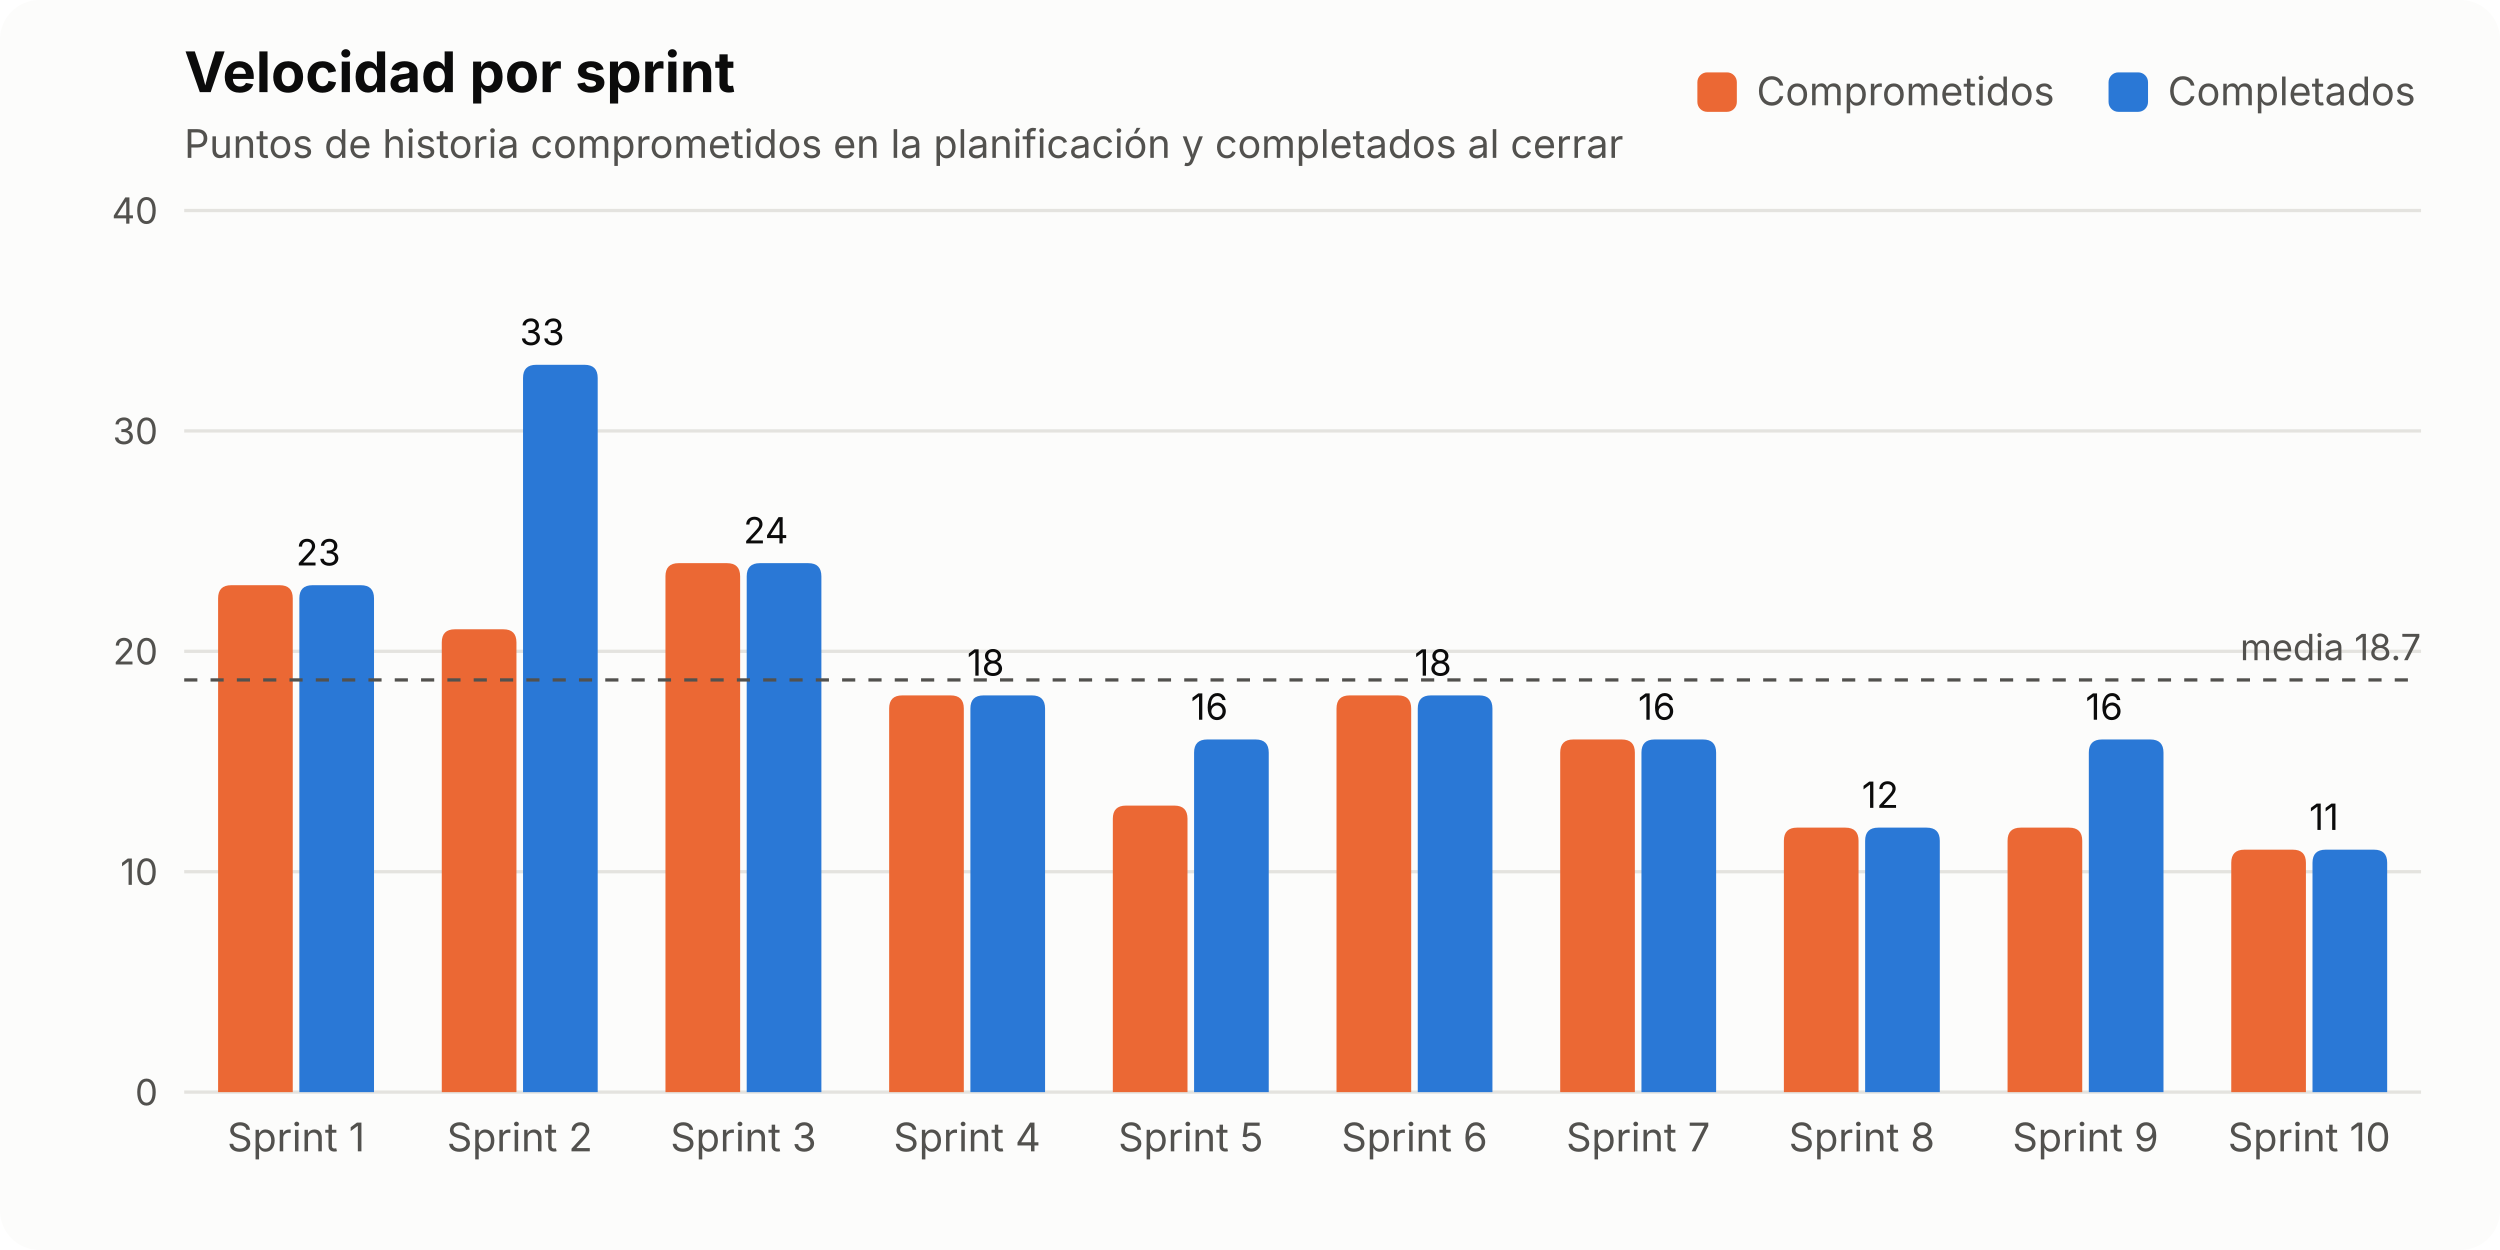
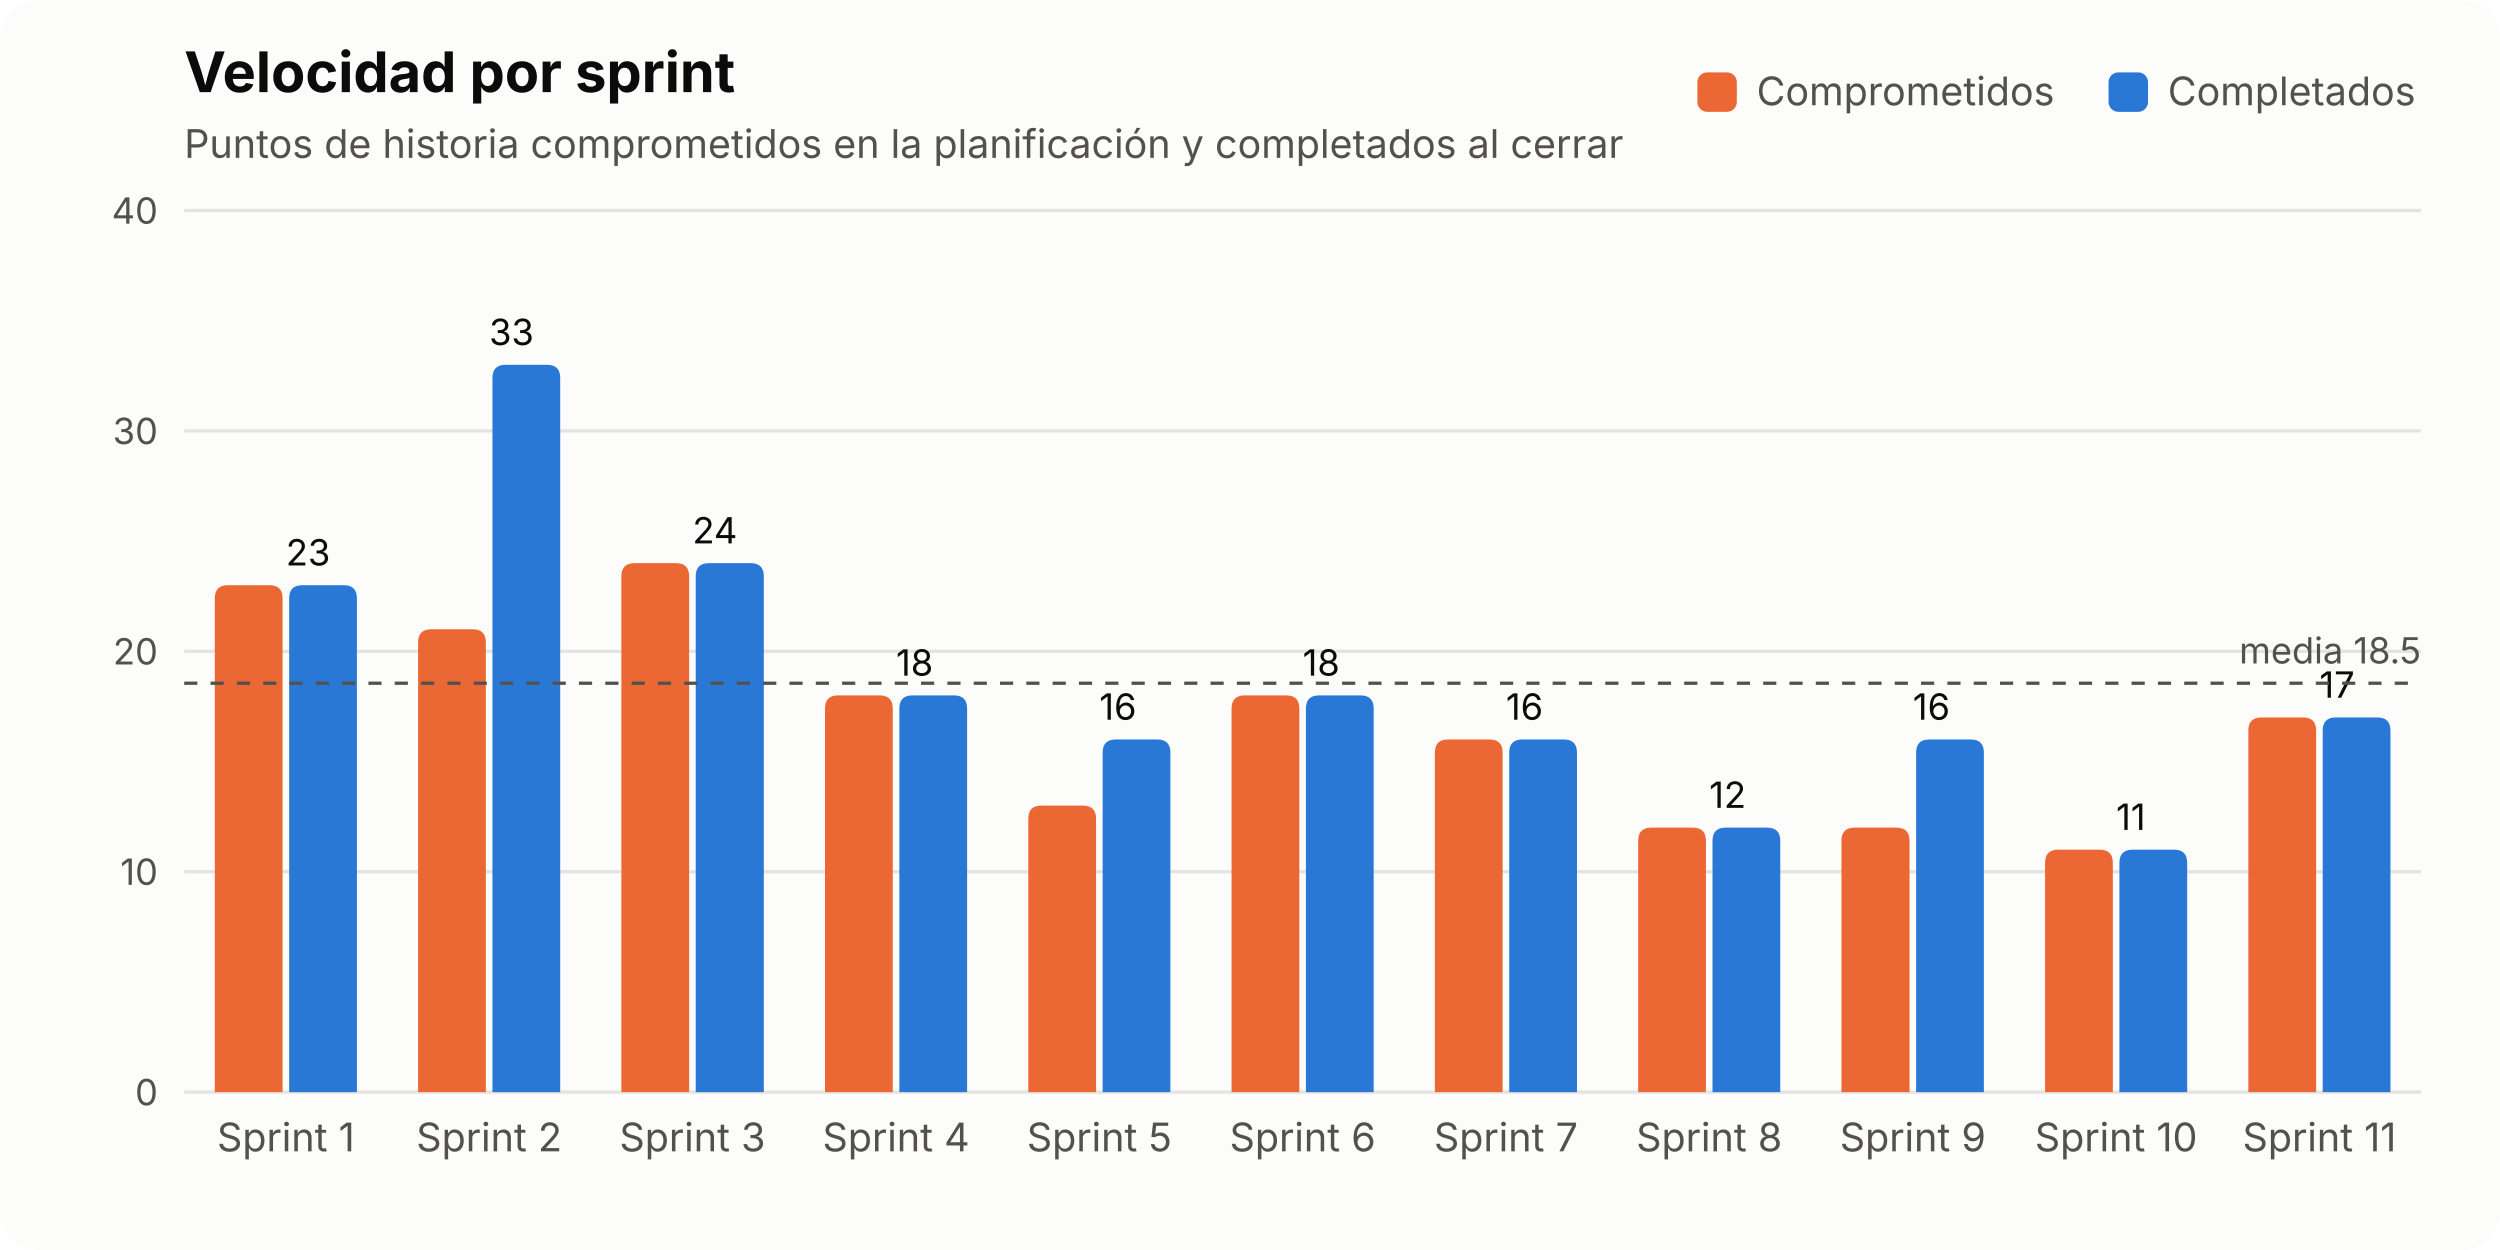
<svg xmlns="http://www.w3.org/2000/svg" viewBox="0 0 760 380" width="760" height="380" font-family="Inter, Segoe UI, Arial, sans-serif" role="img" aria-label="Velocidad por sprint">
  <rect width="760" height="380" rx="12" fill="#fcfcfb" />
  <text x="56" y="28" font-size="17" font-weight="700" fill="#0b0b0b">Velocidad por sprint</text>
  <text x="56" y="48" font-size="12" fill="#52514e">Puntos de historia comprometidos en la planificación y completados al cerrar</text>
  <text x="659" y="32" font-size="12" fill="#52514e">Completados</text>
  <rect x="641" y="22" width="12" height="12" rx="3" fill="#2a78d6" />
  <text x="534" y="32" font-size="12" fill="#52514e">Comprometidos</text>
  <rect x="516" y="22" width="12" height="12" rx="3" fill="#eb6834" />
  <line x1="56" x2="736" y1="332.0" y2="332.0" stroke="#e4e3df" stroke-width="1" />
  <text x="48" y="336.0" font-size="11" text-anchor="end" fill="#52514e">0</text>
  <line x1="56" x2="736" y1="265.0" y2="265.0" stroke="#e4e3df" stroke-width="1" />
  <text x="48" y="269.0" font-size="11" text-anchor="end" fill="#52514e">10</text>
  <line x1="56" x2="736" y1="198.0" y2="198.0" stroke="#e4e3df" stroke-width="1" />
  <text x="48" y="202.0" font-size="11" text-anchor="end" fill="#52514e">20</text>
  <line x1="56" x2="736" y1="131.0" y2="131.0" stroke="#e4e3df" stroke-width="1" />
  <text x="48" y="135.0" font-size="11" text-anchor="end" fill="#52514e">30</text>
  <line x1="56" x2="736" y1="64.0" y2="64.0" stroke="#e4e3df" stroke-width="1" />
  <text x="48" y="68.0" font-size="11" text-anchor="end" fill="#52514e">40</text>
  <g>
-     <path d="M66.3,332.0 V181.9 Q66.3,177.9 70.3,177.9 H85.0 Q89.0,177.9 89.0,181.9 V332.0 Z" fill="#eb6834" />
+     <path d="M65.3,332.0 V181.9 Q65.3,177.9 69.3,177.9 H81.9 Q85.9,177.9 85.9,181.9 V332.0 Z" fill="#eb6834" />
  </g>
  <g>
-     <path d="M91.0,332.0 V181.9 Q91.0,177.9 95.0,177.9 H109.7 Q113.7,177.9 113.7,181.9 V332.0 Z" fill="#2a78d6" />
+     <path d="M87.9,332.0 V181.9 Q87.9,177.9 91.9,177.9 H104.5 Q108.5,177.9 108.5,181.9 V332.0 Z" fill="#2a78d6" />
  </g>
-   <text x="90.0" y="171.9" font-size="11" text-anchor="start" fill="#0b0b0b">23</text>
-   <text x="90.0" y="350" font-size="12" text-anchor="middle" fill="#52514e">Sprint 1</text>
+   <text x="86.9" y="171.9" font-size="11" text-anchor="start" fill="#0b0b0b">23</text>
+   <text x="86.9" y="350" font-size="12" text-anchor="middle" fill="#52514e">Sprint 1</text>
  <g>
-     <path d="M134.3,332.0 V195.3 Q134.3,191.3 138.3,191.3 H153.0 Q157.0,191.3 157.0,195.3 V332.0 Z" fill="#eb6834" />
+     <path d="M127.1,332.0 V195.3 Q127.1,191.3 131.1,191.3 H143.7 Q147.7,191.3 147.7,195.3 V332.0 Z" fill="#eb6834" />
  </g>
  <g>
-     <path d="M159.0,332.0 V114.9 Q159.0,110.9 163.0,110.9 H177.7 Q181.7,110.9 181.7,114.9 V332.0 Z" fill="#2a78d6" />
+     <path d="M149.7,332.0 V114.9 Q149.7,110.9 153.7,110.9 H166.3 Q170.3,110.9 170.3,114.9 V332.0 Z" fill="#2a78d6" />
  </g>
-   <text x="158.0" y="104.9" font-size="11" text-anchor="start" fill="#0b0b0b">33</text>
-   <text x="158.0" y="350" font-size="12" text-anchor="middle" fill="#52514e">Sprint 2</text>
+   <text x="148.7" y="104.9" font-size="11" text-anchor="start" fill="#0b0b0b">33</text>
+   <text x="148.7" y="350" font-size="12" text-anchor="middle" fill="#52514e">Sprint 2</text>
  <g>
-     <path d="M202.3,332.0 V175.2 Q202.3,171.2 206.3,171.2 H221.0 Q225.0,171.2 225.0,175.2 V332.0 Z" fill="#eb6834" />
+     <path d="M188.9,332.0 V175.2 Q188.9,171.2 192.9,171.2 H205.5 Q209.5,171.2 209.5,175.2 V332.0 Z" fill="#eb6834" />
  </g>
  <g>
-     <path d="M227.0,332.0 V175.2 Q227.0,171.2 231.0,171.2 H245.7 Q249.7,171.2 249.7,175.2 V332.0 Z" fill="#2a78d6" />
+     <path d="M211.5,332.0 V175.2 Q211.5,171.2 215.5,171.2 H228.2 Q232.2,171.2 232.2,175.2 V332.0 Z" fill="#2a78d6" />
  </g>
-   <text x="226.0" y="165.2" font-size="11" text-anchor="start" fill="#0b0b0b">24</text>
-   <text x="226.0" y="350" font-size="12" text-anchor="middle" fill="#52514e">Sprint 3</text>
+   <text x="210.5" y="165.2" font-size="11" text-anchor="start" fill="#0b0b0b">24</text>
+   <text x="210.5" y="350" font-size="12" text-anchor="middle" fill="#52514e">Sprint 3</text>
  <g>
-     <path d="M270.3,332.0 V215.4 Q270.3,211.4 274.3,211.4 H289.0 Q293.0,211.4 293.0,215.4 V332.0 Z" fill="#eb6834" />
+     <path d="M250.8,332.0 V215.4 Q250.8,211.4 254.8,211.4 H267.4 Q271.4,211.4 271.4,215.4 V332.0 Z" fill="#eb6834" />
  </g>
  <g>
-     <path d="M295.0,332.0 V215.4 Q295.0,211.4 299.0,211.4 H313.7 Q317.7,211.4 317.7,215.4 V332.0 Z" fill="#2a78d6" />
+     <path d="M273.4,332.0 V215.4 Q273.4,211.4 277.4,211.4 H290.0 Q294.0,211.4 294.0,215.4 V332.0 Z" fill="#2a78d6" />
  </g>
-   <text x="294.0" y="205.4" font-size="11" text-anchor="start" fill="#0b0b0b">18</text>
-   <text x="294.0" y="350" font-size="12" text-anchor="middle" fill="#52514e">Sprint 4</text>
+   <text x="272.4" y="205.4" font-size="11" text-anchor="start" fill="#0b0b0b">18</text>
+   <text x="272.4" y="350" font-size="12" text-anchor="middle" fill="#52514e">Sprint 4</text>
  <g>
-     <path d="M338.3,332.0 V248.9 Q338.3,244.9 342.3,244.9 H357.0 Q361.0,244.9 361.0,248.9 V332.0 Z" fill="#eb6834" />
+     <path d="M312.6,332.0 V248.9 Q312.6,244.9 316.6,244.9 H329.2 Q333.2,244.9 333.2,248.9 V332.0 Z" fill="#eb6834" />
  </g>
  <g>
-     <path d="M363.0,332.0 V228.8 Q363.0,224.8 367.0,224.8 H381.7 Q385.7,224.8 385.7,228.8 V332.0 Z" fill="#2a78d6" />
+     <path d="M335.2,332.0 V228.8 Q335.2,224.8 339.2,224.8 H351.8 Q355.8,224.8 355.8,228.8 V332.0 Z" fill="#2a78d6" />
  </g>
-   <text x="362.0" y="218.8" font-size="11" text-anchor="start" fill="#0b0b0b">16</text>
-   <text x="362.0" y="350" font-size="12" text-anchor="middle" fill="#52514e">Sprint 5</text>
+   <text x="334.2" y="218.8" font-size="11" text-anchor="start" fill="#0b0b0b">16</text>
+   <text x="334.2" y="350" font-size="12" text-anchor="middle" fill="#52514e">Sprint 5</text>
  <g>
-     <path d="M406.3,332.0 V215.4 Q406.3,211.4 410.3,211.4 H425.0 Q429.0,211.4 429.0,215.4 V332.0 Z" fill="#eb6834" />
+     <path d="M374.4,332.0 V215.4 Q374.4,211.4 378.4,211.4 H391.0 Q395.0,211.4 395.0,215.4 V332.0 Z" fill="#eb6834" />
  </g>
  <g>
-     <path d="M431.0,332.0 V215.4 Q431.0,211.4 435.0,211.4 H449.7 Q453.7,211.4 453.7,215.4 V332.0 Z" fill="#2a78d6" />
+     <path d="M397.0,332.0 V215.4 Q397.0,211.4 401.0,211.4 H413.6 Q417.6,211.4 417.6,215.4 V332.0 Z" fill="#2a78d6" />
  </g>
-   <text x="430.0" y="205.4" font-size="11" text-anchor="start" fill="#0b0b0b">18</text>
-   <text x="430.0" y="350" font-size="12" text-anchor="middle" fill="#52514e">Sprint 6</text>
+   <text x="396.0" y="205.4" font-size="11" text-anchor="start" fill="#0b0b0b">18</text>
+   <text x="396.0" y="350" font-size="12" text-anchor="middle" fill="#52514e">Sprint 6</text>
  <g>
-     <path d="M474.3,332.0 V228.8 Q474.3,224.8 478.3,224.8 H493.0 Q497.0,224.8 497.0,228.8 V332.0 Z" fill="#eb6834" />
+     <path d="M436.2,332.0 V228.8 Q436.2,224.8 440.2,224.8 H452.8 Q456.8,224.8 456.8,228.8 V332.0 Z" fill="#eb6834" />
  </g>
  <g>
-     <path d="M499.0,332.0 V228.8 Q499.0,224.8 503.0,224.8 H517.7 Q521.7,224.8 521.7,228.8 V332.0 Z" fill="#2a78d6" />
+     <path d="M458.8,332.0 V228.8 Q458.8,224.8 462.8,224.8 H475.4 Q479.4,224.8 479.4,228.8 V332.0 Z" fill="#2a78d6" />
  </g>
-   <text x="498.0" y="218.8" font-size="11" text-anchor="start" fill="#0b0b0b">16</text>
-   <text x="498.0" y="350" font-size="12" text-anchor="middle" fill="#52514e">Sprint 7</text>
+   <text x="457.8" y="218.8" font-size="11" text-anchor="start" fill="#0b0b0b">16</text>
+   <text x="457.8" y="350" font-size="12" text-anchor="middle" fill="#52514e">Sprint 7</text>
  <g>
-     <path d="M542.3,332.0 V255.6 Q542.3,251.6 546.3,251.6 H561.0 Q565.0,251.6 565.0,255.6 V332.0 Z" fill="#eb6834" />
+     <path d="M498.0,332.0 V255.6 Q498.0,251.6 502.0,251.6 H514.6 Q518.6,251.6 518.6,255.6 V332.0 Z" fill="#eb6834" />
  </g>
  <g>
-     <path d="M567.0,332.0 V255.6 Q567.0,251.6 571.0,251.6 H585.7 Q589.7,251.6 589.7,255.6 V332.0 Z" fill="#2a78d6" />
+     <path d="M520.6,332.0 V255.6 Q520.6,251.6 524.6,251.6 H537.2 Q541.2,251.6 541.2,255.6 V332.0 Z" fill="#2a78d6" />
  </g>
-   <text x="566.0" y="245.6" font-size="11" text-anchor="start" fill="#0b0b0b">12</text>
-   <text x="566.0" y="350" font-size="12" text-anchor="middle" fill="#52514e">Sprint 8</text>
+   <text x="519.6" y="245.6" font-size="11" text-anchor="start" fill="#0b0b0b">12</text>
+   <text x="519.6" y="350" font-size="12" text-anchor="middle" fill="#52514e">Sprint 8</text>
  <g>
-     <path d="M610.3,332.0 V255.6 Q610.3,251.6 614.3,251.6 H629.0 Q633.0,251.6 633.0,255.6 V332.0 Z" fill="#eb6834" />
+     <path d="M559.8,332.0 V255.6 Q559.8,251.6 563.8,251.6 H576.5 Q580.5,251.6 580.5,255.6 V332.0 Z" fill="#eb6834" />
  </g>
  <g>
-     <path d="M635.0,332.0 V228.8 Q635.0,224.8 639.0,224.8 H653.7 Q657.7,224.8 657.7,228.8 V332.0 Z" fill="#2a78d6" />
+     <path d="M582.5,332.0 V228.8 Q582.5,224.8 586.5,224.8 H599.1 Q603.1,224.8 603.1,228.8 V332.0 Z" fill="#2a78d6" />
  </g>
-   <text x="634.0" y="218.8" font-size="11" text-anchor="start" fill="#0b0b0b">16</text>
-   <text x="634.0" y="350" font-size="12" text-anchor="middle" fill="#52514e">Sprint 9</text>
+   <text x="581.5" y="218.8" font-size="11" text-anchor="start" fill="#0b0b0b">16</text>
+   <text x="581.5" y="350" font-size="12" text-anchor="middle" fill="#52514e">Sprint 9</text>
  <g>
-     <path d="M678.3,332.0 V262.3 Q678.3,258.3 682.3,258.3 H697.0 Q701.0,258.3 701.0,262.3 V332.0 Z" fill="#eb6834" />
+     <path d="M621.7,332.0 V262.3 Q621.7,258.3 625.7,258.3 H638.3 Q642.3,258.3 642.3,262.3 V332.0 Z" fill="#eb6834" />
  </g>
  <g>
-     <path d="M703.0,332.0 V262.3 Q703.0,258.3 707.0,258.3 H721.7 Q725.7,258.3 725.7,262.3 V332.0 Z" fill="#2a78d6" />
+     <path d="M644.3,332.0 V262.3 Q644.3,258.3 648.3,258.3 H660.9 Q664.9,258.3 664.9,262.3 V332.0 Z" fill="#2a78d6" />
  </g>
-   <text x="702.0" y="252.3" font-size="11" text-anchor="start" fill="#0b0b0b">11</text>
-   <text x="702.0" y="350" font-size="12" text-anchor="middle" fill="#52514e">Sprint 10</text>
-   <line x1="56" x2="736" y1="206.7" y2="206.7" stroke="#52514e" stroke-width="1" stroke-dasharray="4 4" />
-   <text x="736" y="200.7" font-size="11" text-anchor="end" fill="#52514e">media 18.7</text>
+   <text x="643.3" y="252.3" font-size="11" text-anchor="start" fill="#0b0b0b">11</text>
+   <text x="643.3" y="350" font-size="12" text-anchor="middle" fill="#52514e">Sprint 10</text>
+   <g>
+     <path d="M683.5,332.0 V222.1 Q683.5,218.1 687.5,218.1 H700.1 Q704.1,218.1 704.1,222.1 V332.0 Z" fill="#eb6834" />
+   </g>
+   <g>
+     <path d="M706.1,332.0 V222.1 Q706.1,218.1 710.1,218.1 H722.7 Q726.7,218.1 726.7,222.1 V332.0 Z" fill="#2a78d6" />
+   </g>
+   <text x="705.1" y="212.1" font-size="11" text-anchor="start" fill="#0b0b0b">17</text>
+   <text x="705.1" y="350" font-size="12" text-anchor="middle" fill="#52514e">Sprint 11</text>
+   <line x1="56" x2="736" y1="207.7" y2="207.7" stroke="#52514e" stroke-width="1" stroke-dasharray="4 4" />
+   <text x="736" y="201.7" font-size="11" text-anchor="end" fill="#52514e">media 18.5</text>
</svg>
